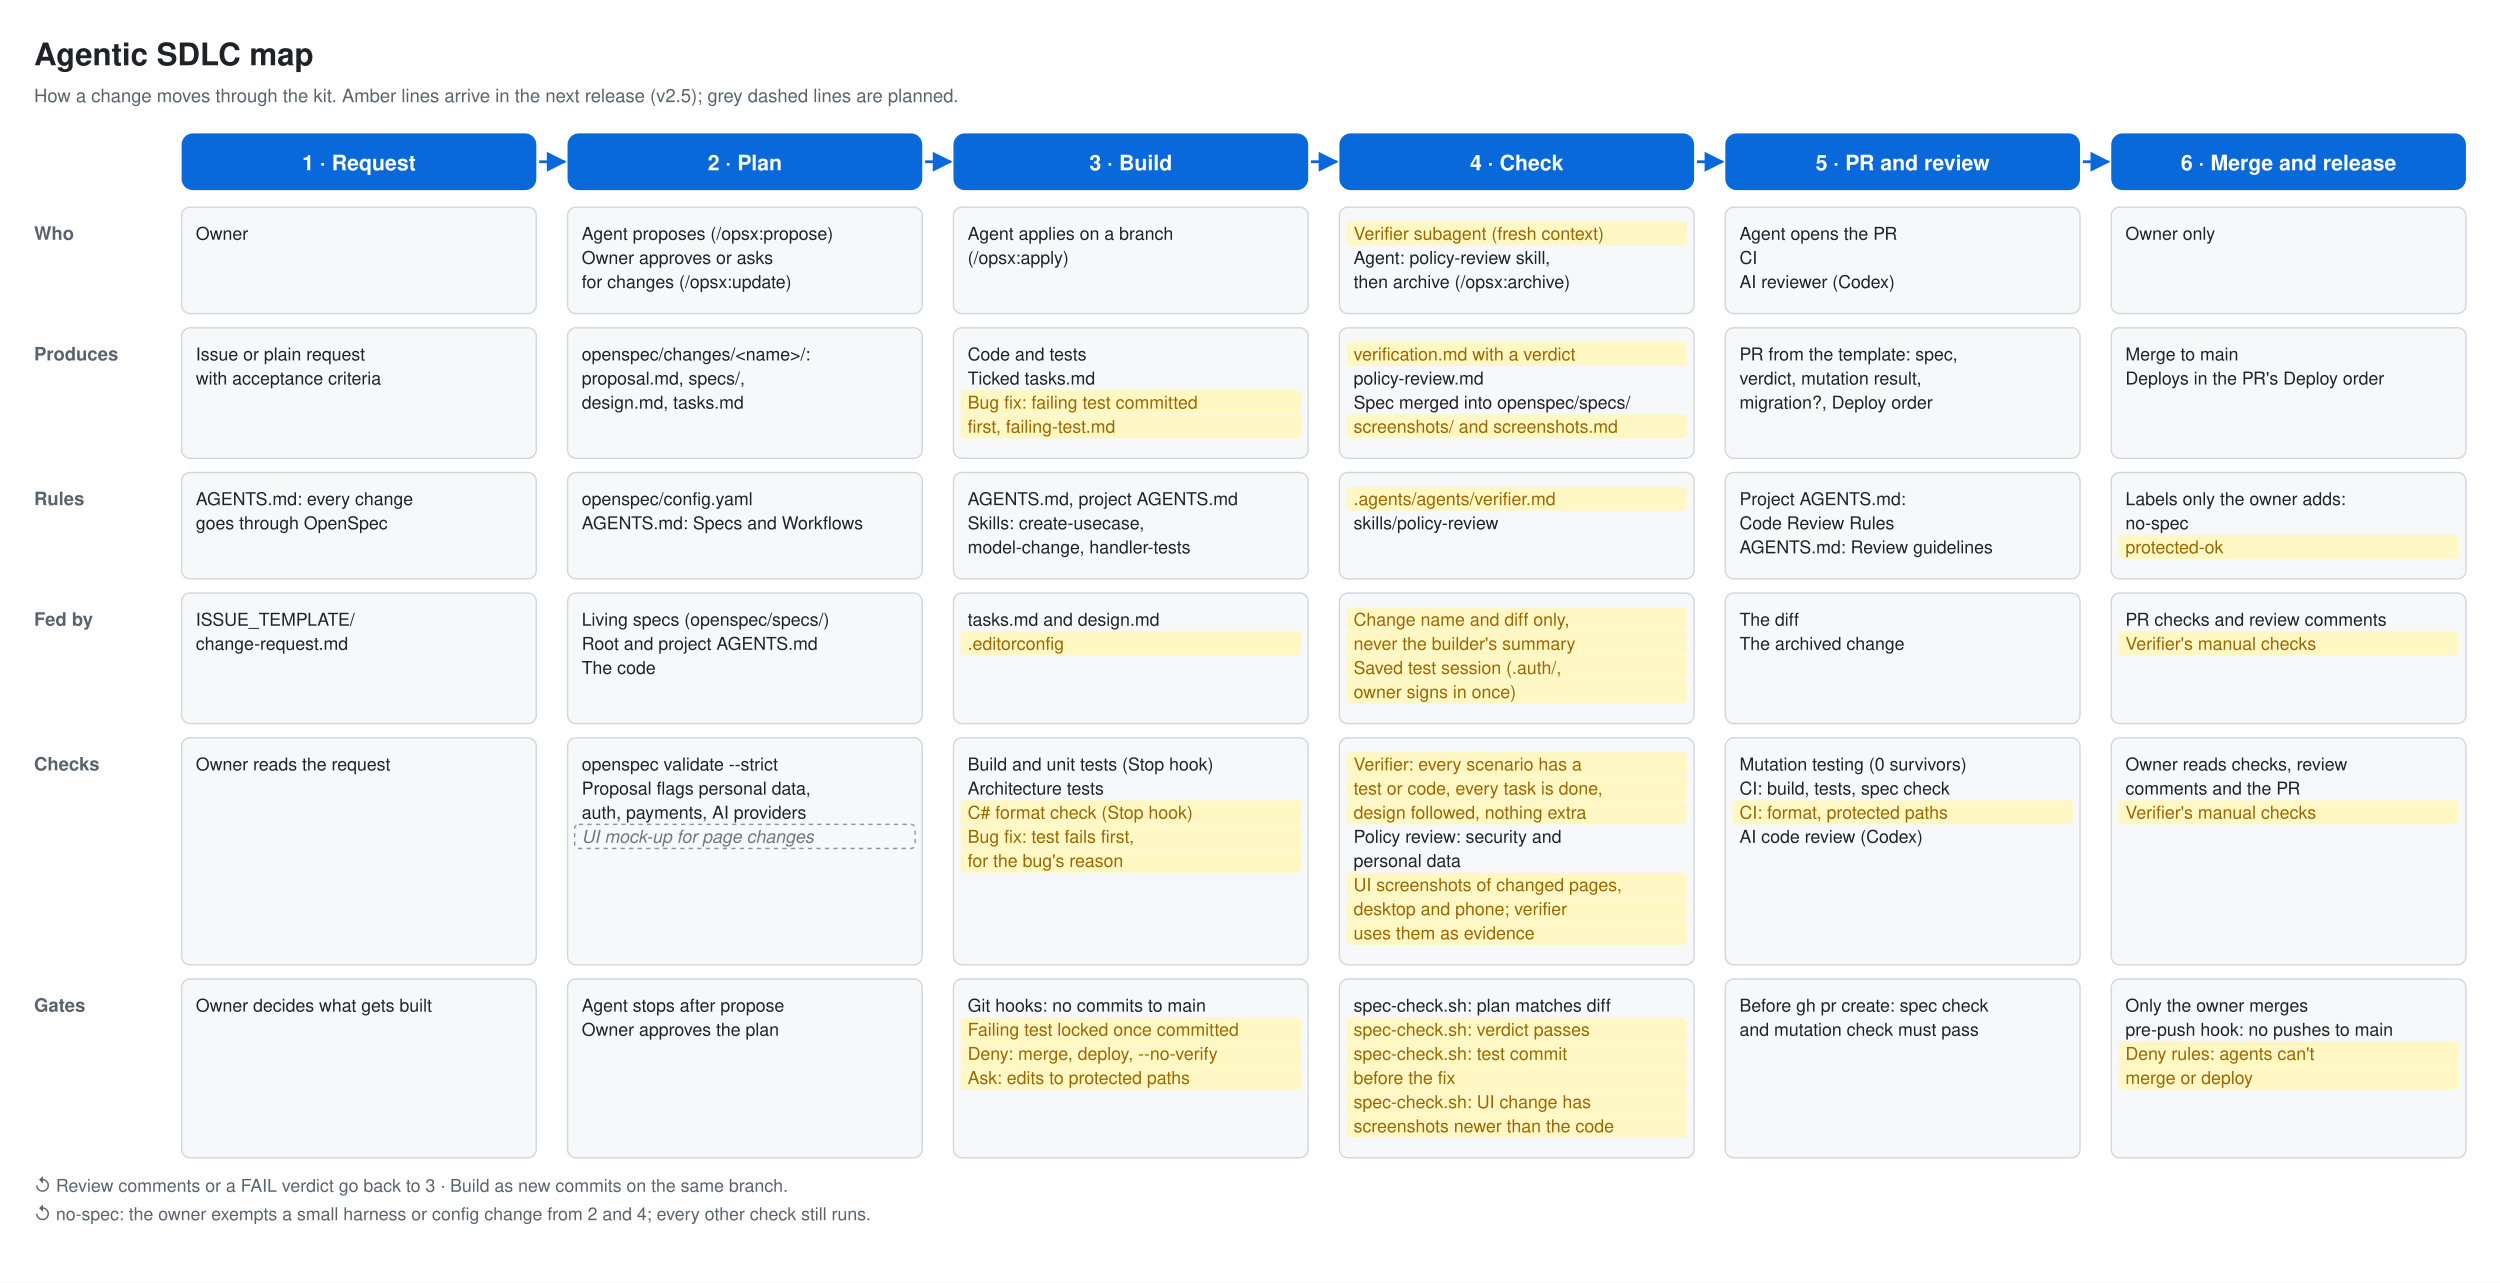
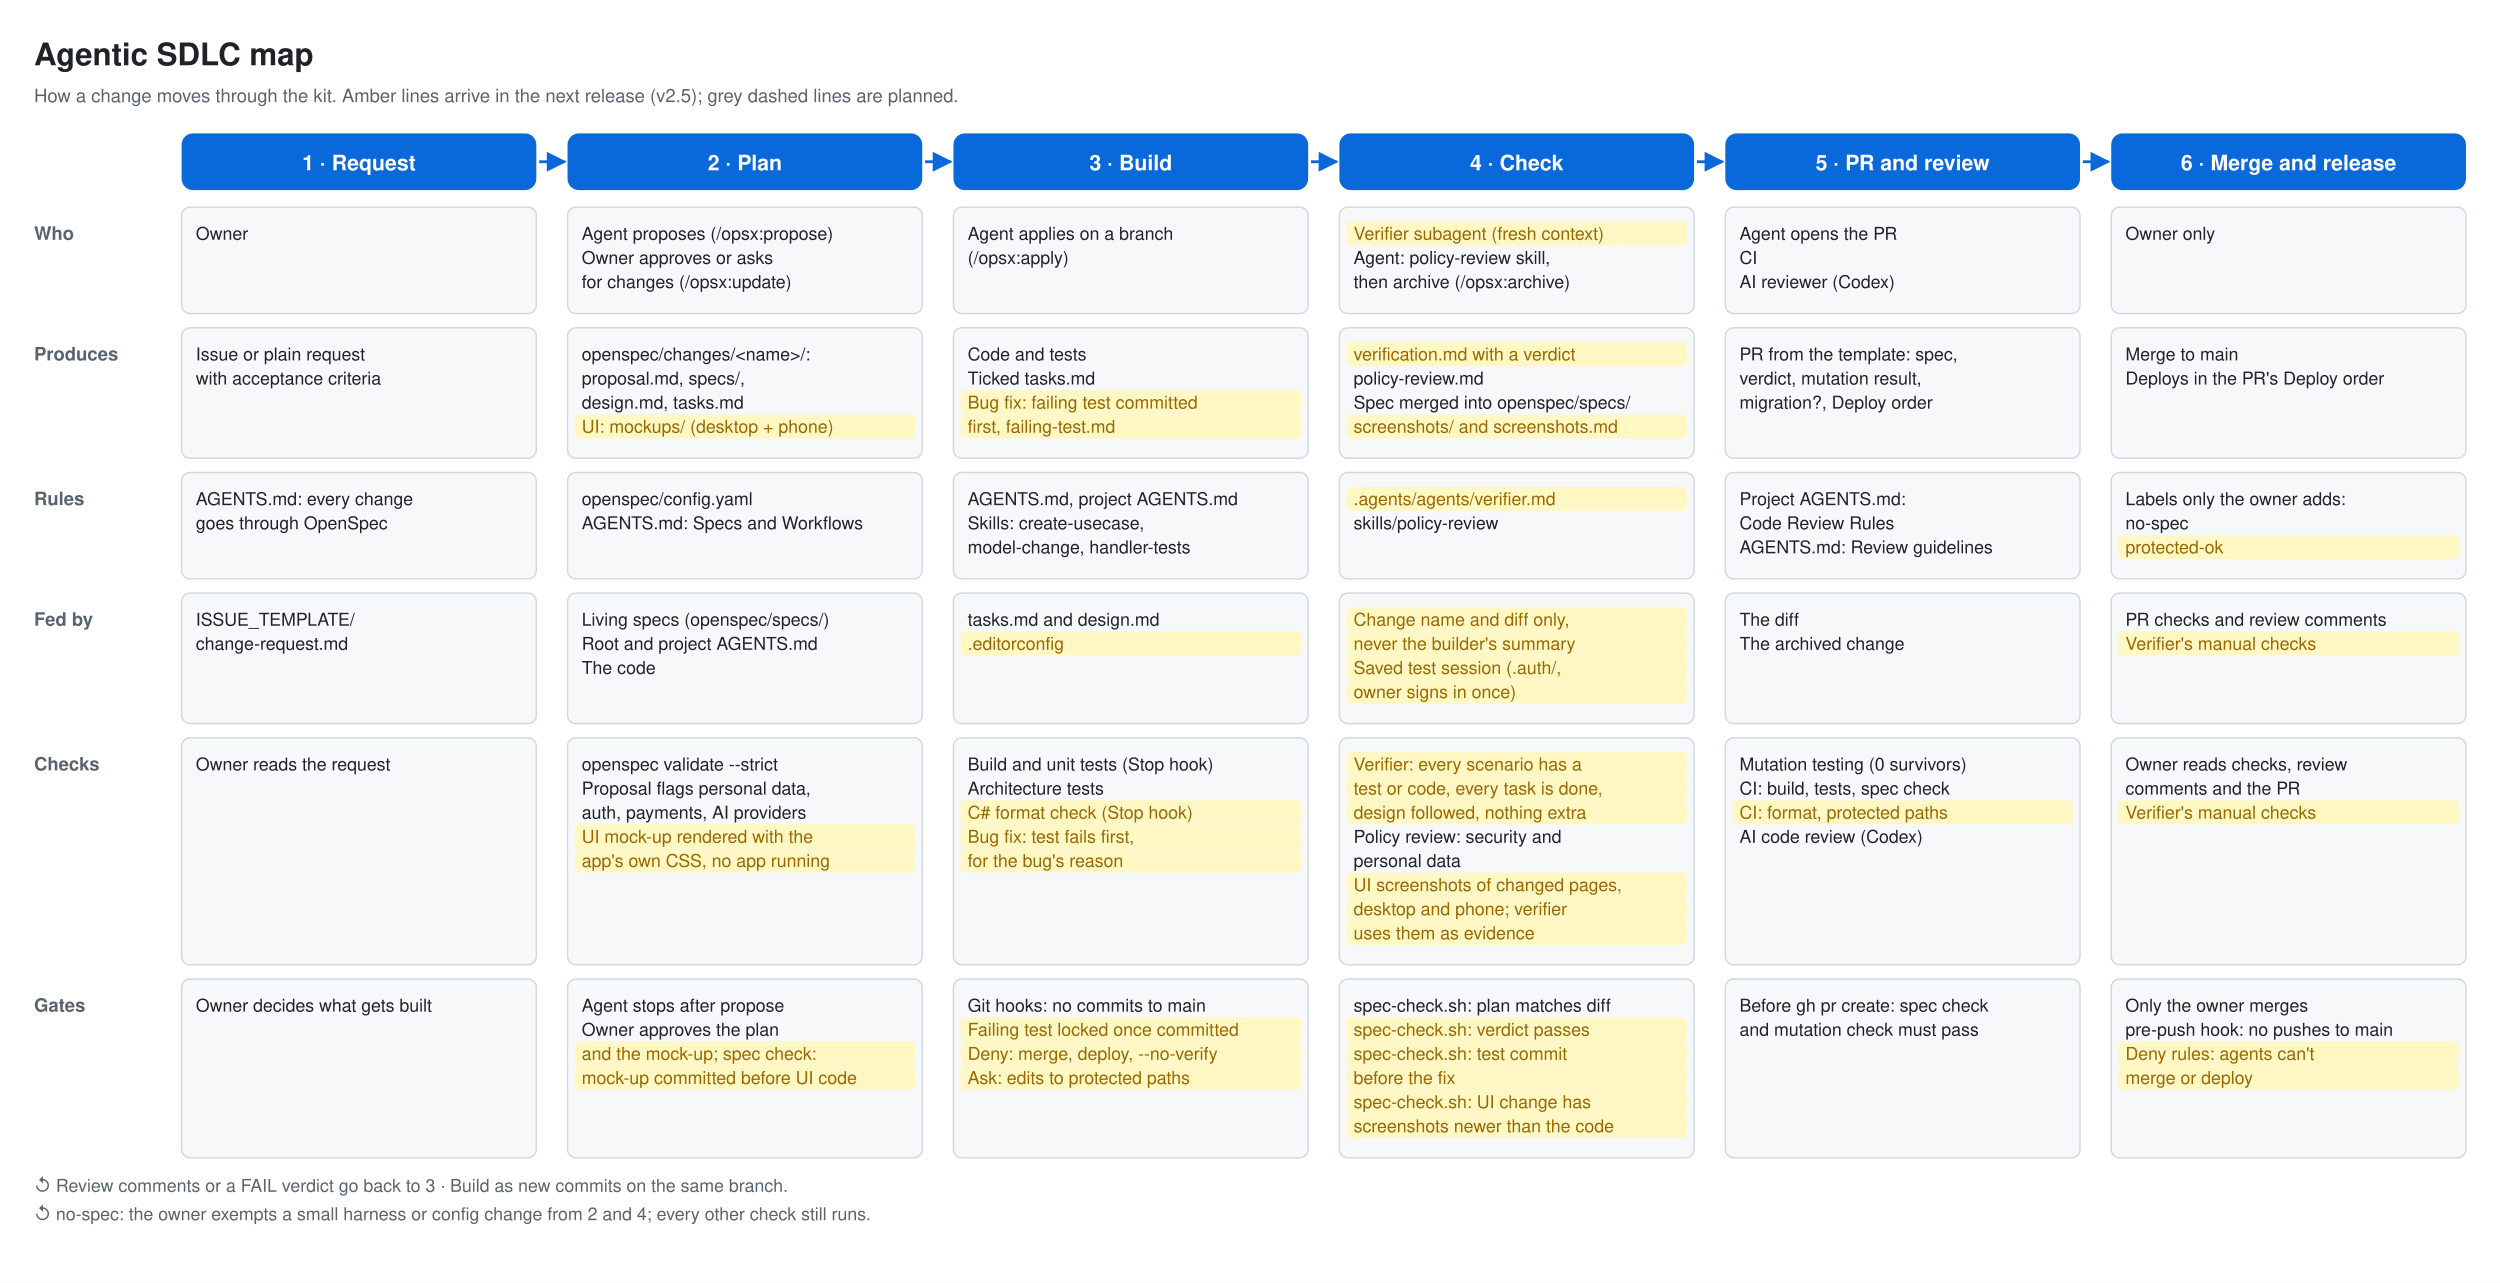
<svg xmlns="http://www.w3.org/2000/svg" width="1762" height="904" viewBox="0 0 1762 904" font-family="-apple-system, 'Segoe UI', Helvetica, Arial, sans-serif">
  <rect width="100%" height="100%" fill="#ffffff" />
  <defs>
    <marker id="arrow" viewBox="0 0 10 10" refX="9" refY="5" markerWidth="7" markerHeight="7" orient="auto">
      <path d="M0,0 L10,5 L0,10 z" fill="#0969da" />
    </marker>
  </defs>
  <text x="24" y="46" font-size="22" font-weight="600" fill="#1f2328">Agentic SDLC map</text>
  <text x="24" y="72" font-size="13" fill="#59636e">How a change moves through the kit. Amber lines arrive in the next release (v2.5); grey dashed lines are planned.</text>
  <rect x="128" y="94" width="250" height="40" rx="8" fill="#0969da" />
  <text x="253.0" y="120" font-size="15" font-weight="600" fill="#ffffff" text-anchor="middle">1 · Request</text>
  <line x1="380" y1="114.0" x2="398" y2="114.0" stroke="#0969da" stroke-width="2" marker-end="url(#arrow)" />
  <rect x="400" y="94" width="250" height="40" rx="8" fill="#0969da" />
  <text x="525.0" y="120" font-size="15" font-weight="600" fill="#ffffff" text-anchor="middle">2 · Plan</text>
  <line x1="652" y1="114.0" x2="670" y2="114.0" stroke="#0969da" stroke-width="2" marker-end="url(#arrow)" />
  <rect x="672" y="94" width="250" height="40" rx="8" fill="#0969da" />
  <text x="797.0" y="120" font-size="15" font-weight="600" fill="#ffffff" text-anchor="middle">3 · Build</text>
  <line x1="924" y1="114.0" x2="942" y2="114.0" stroke="#0969da" stroke-width="2" marker-end="url(#arrow)" />
  <rect x="944" y="94" width="250" height="40" rx="8" fill="#0969da" />
  <text x="1069.0" y="120" font-size="15" font-weight="600" fill="#ffffff" text-anchor="middle">4 · Check</text>
  <line x1="1196" y1="114.0" x2="1214" y2="114.0" stroke="#0969da" stroke-width="2" marker-end="url(#arrow)" />
  <rect x="1216" y="94" width="250" height="40" rx="8" fill="#0969da" />
  <text x="1341.0" y="120" font-size="15" font-weight="600" fill="#ffffff" text-anchor="middle">5 · PR and review</text>
  <line x1="1468" y1="114.0" x2="1486" y2="114.0" stroke="#0969da" stroke-width="2" marker-end="url(#arrow)" />
  <rect x="1488" y="94" width="250" height="40" rx="8" fill="#0969da" />
  <text x="1613.0" y="120" font-size="15" font-weight="600" fill="#ffffff" text-anchor="middle">6 · Merge and release</text>
  <text x="24" y="169" font-size="13" font-weight="600" fill="#59636e">Who</text>
  <rect x="128" y="146" width="250" height="75" rx="6" fill="#f6f8fa" stroke="#d0d7de" />
  <text x="138" y="169" font-size="12.5" fill="#1f2328">Owner</text>
  <rect x="400" y="146" width="250" height="75" rx="6" fill="#f6f8fa" stroke="#d0d7de" />
  <text x="410" y="169" font-size="12.5" fill="#1f2328">Agent proposes (/opsx:propose)</text>
  <text x="410" y="186" font-size="12.5" fill="#1f2328">Owner approves or asks</text>
  <text x="410" y="203" font-size="12.5" fill="#1f2328">for changes (/opsx:update)</text>
  <rect x="672" y="146" width="250" height="75" rx="6" fill="#f6f8fa" stroke="#d0d7de" />
  <text x="682" y="169" font-size="12.5" fill="#1f2328">Agent applies on a branch</text>
  <text x="682" y="186" font-size="12.5" fill="#1f2328">(/opsx:apply)</text>
  <rect x="944" y="146" width="250" height="75" rx="6" fill="#f6f8fa" stroke="#d0d7de" />
  <rect x="949" y="156" width="240" height="17" rx="3" fill="#fff8c5" />
  <text x="954" y="169" font-size="12.5" fill="#9a6700">Verifier subagent (fresh context)</text>
  <text x="954" y="186" font-size="12.5" fill="#1f2328">Agent: policy-review skill,</text>
  <text x="954" y="203" font-size="12.5" fill="#1f2328">then archive (/opsx:archive)</text>
  <rect x="1216" y="146" width="250" height="75" rx="6" fill="#f6f8fa" stroke="#d0d7de" />
  <text x="1226" y="169" font-size="12.5" fill="#1f2328">Agent opens the PR</text>
  <text x="1226" y="186" font-size="12.5" fill="#1f2328">CI</text>
  <text x="1226" y="203" font-size="12.5" fill="#1f2328">AI reviewer (Codex)</text>
  <rect x="1488" y="146" width="250" height="75" rx="6" fill="#f6f8fa" stroke="#d0d7de" />
  <text x="1498" y="169" font-size="12.5" fill="#1f2328">Owner only</text>
  <text x="24" y="254" font-size="13" font-weight="600" fill="#59636e">Produces</text>
  <rect x="128" y="231" width="250" height="92" rx="6" fill="#f6f8fa" stroke="#d0d7de" />
  <text x="138" y="254" font-size="12.5" fill="#1f2328">Issue or plain request</text>
  <text x="138" y="271" font-size="12.5" fill="#1f2328">with acceptance criteria</text>
  <rect x="400" y="231" width="250" height="92" rx="6" fill="#f6f8fa" stroke="#d0d7de" />
  <text x="410" y="254" font-size="12.5" fill="#1f2328">openspec/changes/&lt;name&gt;/:</text>
  <text x="410" y="271" font-size="12.5" fill="#1f2328">proposal.md, specs/,</text>
  <text x="410" y="288" font-size="12.5" fill="#1f2328">design.md, tasks.md</text>
+   <rect x="405" y="292" width="240" height="17" rx="3" fill="#fff8c5" />
+   <text x="410" y="305" font-size="12.5" fill="#9a6700">UI: mockups/ (desktop + phone)</text>
  <rect x="672" y="231" width="250" height="92" rx="6" fill="#f6f8fa" stroke="#d0d7de" />
  <text x="682" y="254" font-size="12.5" fill="#1f2328">Code and tests</text>
  <text x="682" y="271" font-size="12.5" fill="#1f2328">Ticked tasks.md</text>
  <rect x="677" y="275" width="240" height="17" rx="3" fill="#fff8c5" />
  <text x="682" y="288" font-size="12.5" fill="#9a6700">Bug fix: failing test committed</text>
  <rect x="677" y="292" width="240" height="17" rx="3" fill="#fff8c5" />
  <text x="682" y="305" font-size="12.5" fill="#9a6700">first, failing-test.md</text>
  <rect x="944" y="231" width="250" height="92" rx="6" fill="#f6f8fa" stroke="#d0d7de" />
  <rect x="949" y="241" width="240" height="17" rx="3" fill="#fff8c5" />
  <text x="954" y="254" font-size="12.5" fill="#9a6700">verification.md with a verdict</text>
  <text x="954" y="271" font-size="12.5" fill="#1f2328">policy-review.md</text>
  <text x="954" y="288" font-size="12.5" fill="#1f2328">Spec merged into openspec/specs/</text>
  <rect x="949" y="292" width="240" height="17" rx="3" fill="#fff8c5" />
  <text x="954" y="305" font-size="12.5" fill="#9a6700">screenshots/ and screenshots.md</text>
  <rect x="1216" y="231" width="250" height="92" rx="6" fill="#f6f8fa" stroke="#d0d7de" />
  <text x="1226" y="254" font-size="12.5" fill="#1f2328">PR from the template: spec,</text>
  <text x="1226" y="271" font-size="12.5" fill="#1f2328">verdict, mutation result,</text>
  <text x="1226" y="288" font-size="12.5" fill="#1f2328">migration?, Deploy order</text>
  <rect x="1488" y="231" width="250" height="92" rx="6" fill="#f6f8fa" stroke="#d0d7de" />
  <text x="1498" y="254" font-size="12.5" fill="#1f2328">Merge to main</text>
  <text x="1498" y="271" font-size="12.5" fill="#1f2328">Deploys in the PR's Deploy order</text>
  <text x="24" y="356" font-size="13" font-weight="600" fill="#59636e">Rules</text>
  <rect x="128" y="333" width="250" height="75" rx="6" fill="#f6f8fa" stroke="#d0d7de" />
  <text x="138" y="356" font-size="12.5" fill="#1f2328">AGENTS.md: every change</text>
  <text x="138" y="373" font-size="12.5" fill="#1f2328">goes through OpenSpec</text>
  <rect x="400" y="333" width="250" height="75" rx="6" fill="#f6f8fa" stroke="#d0d7de" />
  <text x="410" y="356" font-size="12.5" fill="#1f2328">openspec/config.yaml</text>
  <text x="410" y="373" font-size="12.5" fill="#1f2328">AGENTS.md: Specs and Workflows</text>
  <rect x="672" y="333" width="250" height="75" rx="6" fill="#f6f8fa" stroke="#d0d7de" />
  <text x="682" y="356" font-size="12.5" fill="#1f2328">AGENTS.md, project AGENTS.md</text>
  <text x="682" y="373" font-size="12.5" fill="#1f2328">Skills: create-usecase,</text>
  <text x="682" y="390" font-size="12.5" fill="#1f2328">model-change, handler-tests</text>
  <rect x="944" y="333" width="250" height="75" rx="6" fill="#f6f8fa" stroke="#d0d7de" />
  <rect x="949" y="343" width="240" height="17" rx="3" fill="#fff8c5" />
  <text x="954" y="356" font-size="12.5" fill="#9a6700">.agents/agents/verifier.md</text>
  <text x="954" y="373" font-size="12.5" fill="#1f2328">skills/policy-review</text>
  <rect x="1216" y="333" width="250" height="75" rx="6" fill="#f6f8fa" stroke="#d0d7de" />
  <text x="1226" y="356" font-size="12.5" fill="#1f2328">Project AGENTS.md:</text>
  <text x="1226" y="373" font-size="12.5" fill="#1f2328">Code Review Rules</text>
  <text x="1226" y="390" font-size="12.5" fill="#1f2328">AGENTS.md: Review guidelines</text>
  <rect x="1488" y="333" width="250" height="75" rx="6" fill="#f6f8fa" stroke="#d0d7de" />
  <text x="1498" y="356" font-size="12.5" fill="#1f2328">Labels only the owner adds:</text>
  <text x="1498" y="373" font-size="12.5" fill="#1f2328">no-spec</text>
  <rect x="1493" y="377" width="240" height="17" rx="3" fill="#fff8c5" />
  <text x="1498" y="390" font-size="12.5" fill="#9a6700">protected-ok</text>
  <text x="24" y="441" font-size="13" font-weight="600" fill="#59636e">Fed by</text>
  <rect x="128" y="418" width="250" height="92" rx="6" fill="#f6f8fa" stroke="#d0d7de" />
  <text x="138" y="441" font-size="12.5" fill="#1f2328">ISSUE_TEMPLATE/</text>
  <text x="138" y="458" font-size="12.5" fill="#1f2328">change-request.md</text>
  <rect x="400" y="418" width="250" height="92" rx="6" fill="#f6f8fa" stroke="#d0d7de" />
  <text x="410" y="441" font-size="12.5" fill="#1f2328">Living specs (openspec/specs/)</text>
  <text x="410" y="458" font-size="12.5" fill="#1f2328">Root and project AGENTS.md</text>
  <text x="410" y="475" font-size="12.5" fill="#1f2328">The code</text>
  <rect x="672" y="418" width="250" height="92" rx="6" fill="#f6f8fa" stroke="#d0d7de" />
  <text x="682" y="441" font-size="12.5" fill="#1f2328">tasks.md and design.md</text>
  <rect x="677" y="445" width="240" height="17" rx="3" fill="#fff8c5" />
  <text x="682" y="458" font-size="12.5" fill="#9a6700">.editorconfig</text>
  <rect x="944" y="418" width="250" height="92" rx="6" fill="#f6f8fa" stroke="#d0d7de" />
  <rect x="949" y="428" width="240" height="17" rx="3" fill="#fff8c5" />
  <text x="954" y="441" font-size="12.5" fill="#9a6700">Change name and diff only,</text>
  <rect x="949" y="445" width="240" height="17" rx="3" fill="#fff8c5" />
  <text x="954" y="458" font-size="12.5" fill="#9a6700">never the builder's summary</text>
  <rect x="949" y="462" width="240" height="17" rx="3" fill="#fff8c5" />
  <text x="954" y="475" font-size="12.5" fill="#9a6700">Saved test session (.auth/,</text>
  <rect x="949" y="479" width="240" height="17" rx="3" fill="#fff8c5" />
  <text x="954" y="492" font-size="12.5" fill="#9a6700">owner signs in once)</text>
  <rect x="1216" y="418" width="250" height="92" rx="6" fill="#f6f8fa" stroke="#d0d7de" />
  <text x="1226" y="441" font-size="12.5" fill="#1f2328">The diff</text>
  <text x="1226" y="458" font-size="12.5" fill="#1f2328">The archived change</text>
  <rect x="1488" y="418" width="250" height="92" rx="6" fill="#f6f8fa" stroke="#d0d7de" />
  <text x="1498" y="441" font-size="12.5" fill="#1f2328">PR checks and review comments</text>
  <rect x="1493" y="445" width="240" height="17" rx="3" fill="#fff8c5" />
  <text x="1498" y="458" font-size="12.5" fill="#9a6700">Verifier's manual checks</text>
  <text x="24" y="543" font-size="13" font-weight="600" fill="#59636e">Checks</text>
  <rect x="128" y="520" width="250" height="160" rx="6" fill="#f6f8fa" stroke="#d0d7de" />
  <text x="138" y="543" font-size="12.5" fill="#1f2328">Owner reads the request</text>
  <rect x="400" y="520" width="250" height="160" rx="6" fill="#f6f8fa" stroke="#d0d7de" />
  <text x="410" y="543" font-size="12.5" fill="#1f2328">openspec validate --strict</text>
  <text x="410" y="560" font-size="12.5" fill="#1f2328">Proposal flags personal data,</text>
  <text x="410" y="577" font-size="12.5" fill="#1f2328">auth, payments, AI providers</text>
-   <rect x="405" y="581" width="240" height="17" rx="3" fill="none" stroke="#8c959f" stroke-dasharray="3 3" />
-   <text x="410" y="594" font-size="12.5" fill="#6e7781" font-style="italic">UI mock-up for page changes</text>
+   <rect x="405" y="581" width="240" height="17" rx="3" fill="#fff8c5" />
+   <text x="410" y="594" font-size="12.5" fill="#9a6700">UI mock-up rendered with the</text>
+   <rect x="405" y="598" width="240" height="17" rx="3" fill="#fff8c5" />
+   <text x="410" y="611" font-size="12.5" fill="#9a6700">app's own CSS, no app running</text>
  <rect x="672" y="520" width="250" height="160" rx="6" fill="#f6f8fa" stroke="#d0d7de" />
  <text x="682" y="543" font-size="12.5" fill="#1f2328">Build and unit tests (Stop hook)</text>
  <text x="682" y="560" font-size="12.5" fill="#1f2328">Architecture tests</text>
  <rect x="677" y="564" width="240" height="17" rx="3" fill="#fff8c5" />
  <text x="682" y="577" font-size="12.5" fill="#9a6700">C# format check (Stop hook)</text>
  <rect x="677" y="581" width="240" height="17" rx="3" fill="#fff8c5" />
  <text x="682" y="594" font-size="12.5" fill="#9a6700">Bug fix: test fails first,</text>
  <rect x="677" y="598" width="240" height="17" rx="3" fill="#fff8c5" />
  <text x="682" y="611" font-size="12.5" fill="#9a6700">for the bug's reason</text>
  <rect x="944" y="520" width="250" height="160" rx="6" fill="#f6f8fa" stroke="#d0d7de" />
  <rect x="949" y="530" width="240" height="17" rx="3" fill="#fff8c5" />
  <text x="954" y="543" font-size="12.5" fill="#9a6700">Verifier: every scenario has a</text>
  <rect x="949" y="547" width="240" height="17" rx="3" fill="#fff8c5" />
  <text x="954" y="560" font-size="12.5" fill="#9a6700">test or code, every task is done,</text>
  <rect x="949" y="564" width="240" height="17" rx="3" fill="#fff8c5" />
  <text x="954" y="577" font-size="12.5" fill="#9a6700">design followed, nothing extra</text>
  <text x="954" y="594" font-size="12.5" fill="#1f2328">Policy review: security and</text>
  <text x="954" y="611" font-size="12.5" fill="#1f2328">personal data</text>
  <rect x="949" y="615" width="240" height="17" rx="3" fill="#fff8c5" />
  <text x="954" y="628" font-size="12.5" fill="#9a6700">UI screenshots of changed pages,</text>
  <rect x="949" y="632" width="240" height="17" rx="3" fill="#fff8c5" />
  <text x="954" y="645" font-size="12.5" fill="#9a6700">desktop and phone; verifier</text>
  <rect x="949" y="649" width="240" height="17" rx="3" fill="#fff8c5" />
  <text x="954" y="662" font-size="12.5" fill="#9a6700">uses them as evidence</text>
  <rect x="1216" y="520" width="250" height="160" rx="6" fill="#f6f8fa" stroke="#d0d7de" />
  <text x="1226" y="543" font-size="12.5" fill="#1f2328">Mutation testing (0 survivors)</text>
  <text x="1226" y="560" font-size="12.5" fill="#1f2328">CI: build, tests, spec check</text>
  <rect x="1221" y="564" width="240" height="17" rx="3" fill="#fff8c5" />
  <text x="1226" y="577" font-size="12.5" fill="#9a6700">CI: format, protected paths</text>
  <text x="1226" y="594" font-size="12.5" fill="#1f2328">AI code review (Codex)</text>
  <rect x="1488" y="520" width="250" height="160" rx="6" fill="#f6f8fa" stroke="#d0d7de" />
  <text x="1498" y="543" font-size="12.5" fill="#1f2328">Owner reads checks, review</text>
  <text x="1498" y="560" font-size="12.5" fill="#1f2328">comments and the PR</text>
  <rect x="1493" y="564" width="240" height="17" rx="3" fill="#fff8c5" />
  <text x="1498" y="577" font-size="12.5" fill="#9a6700">Verifier's manual checks</text>
  <text x="24" y="713" font-size="13" font-weight="600" fill="#59636e">Gates</text>
  <rect x="128" y="690" width="250" height="126" rx="6" fill="#f6f8fa" stroke="#d0d7de" />
  <text x="138" y="713" font-size="12.5" fill="#1f2328">Owner decides what gets built</text>
  <rect x="400" y="690" width="250" height="126" rx="6" fill="#f6f8fa" stroke="#d0d7de" />
  <text x="410" y="713" font-size="12.5" fill="#1f2328">Agent stops after propose</text>
  <text x="410" y="730" font-size="12.5" fill="#1f2328">Owner approves the plan</text>
+   <rect x="405" y="734" width="240" height="17" rx="3" fill="#fff8c5" />
+   <text x="410" y="747" font-size="12.5" fill="#9a6700">and the mock-up; spec check:</text>
+   <rect x="405" y="751" width="240" height="17" rx="3" fill="#fff8c5" />
+   <text x="410" y="764" font-size="12.5" fill="#9a6700">mock-up committed before UI code</text>
  <rect x="672" y="690" width="250" height="126" rx="6" fill="#f6f8fa" stroke="#d0d7de" />
  <text x="682" y="713" font-size="12.5" fill="#1f2328">Git hooks: no commits to main</text>
  <rect x="677" y="717" width="240" height="17" rx="3" fill="#fff8c5" />
  <text x="682" y="730" font-size="12.5" fill="#9a6700">Failing test locked once committed</text>
  <rect x="677" y="734" width="240" height="17" rx="3" fill="#fff8c5" />
  <text x="682" y="747" font-size="12.5" fill="#9a6700">Deny: merge, deploy, --no-verify</text>
  <rect x="677" y="751" width="240" height="17" rx="3" fill="#fff8c5" />
  <text x="682" y="764" font-size="12.5" fill="#9a6700">Ask: edits to protected paths</text>
  <rect x="944" y="690" width="250" height="126" rx="6" fill="#f6f8fa" stroke="#d0d7de" />
  <text x="954" y="713" font-size="12.5" fill="#1f2328">spec-check.sh: plan matches diff</text>
  <rect x="949" y="717" width="240" height="17" rx="3" fill="#fff8c5" />
  <text x="954" y="730" font-size="12.5" fill="#9a6700">spec-check.sh: verdict passes</text>
  <rect x="949" y="734" width="240" height="17" rx="3" fill="#fff8c5" />
  <text x="954" y="747" font-size="12.5" fill="#9a6700">spec-check.sh: test commit</text>
  <rect x="949" y="751" width="240" height="17" rx="3" fill="#fff8c5" />
  <text x="954" y="764" font-size="12.5" fill="#9a6700">before the fix</text>
  <rect x="949" y="768" width="240" height="17" rx="3" fill="#fff8c5" />
  <text x="954" y="781" font-size="12.5" fill="#9a6700">spec-check.sh: UI change has</text>
  <rect x="949" y="785" width="240" height="17" rx="3" fill="#fff8c5" />
  <text x="954" y="798" font-size="12.5" fill="#9a6700">screenshots newer than the code</text>
  <rect x="1216" y="690" width="250" height="126" rx="6" fill="#f6f8fa" stroke="#d0d7de" />
  <text x="1226" y="713" font-size="12.5" fill="#1f2328">Before gh pr create: spec check</text>
  <text x="1226" y="730" font-size="12.5" fill="#1f2328">and mutation check must pass</text>
  <rect x="1488" y="690" width="250" height="126" rx="6" fill="#f6f8fa" stroke="#d0d7de" />
  <text x="1498" y="713" font-size="12.5" fill="#1f2328">Only the owner merges</text>
  <text x="1498" y="730" font-size="12.5" fill="#1f2328">pre-push hook: no pushes to main</text>
  <rect x="1493" y="734" width="240" height="17" rx="3" fill="#fff8c5" />
  <text x="1498" y="747" font-size="12.5" fill="#9a6700">Deny rules: agents can't</text>
  <rect x="1493" y="751" width="240" height="17" rx="3" fill="#fff8c5" />
  <text x="1498" y="764" font-size="12.5" fill="#9a6700">merge or deploy</text>
  <text x="24" y="840" font-size="12.5" fill="#59636e">↺ Review comments or a FAIL verdict go back to 3 · Build as new commits on the same branch.</text>
  <text x="24" y="860" font-size="12.5" fill="#59636e">↺ no-spec: the owner exempts a small harness or config change from 2 and 4; every other check still runs.</text>
</svg>
